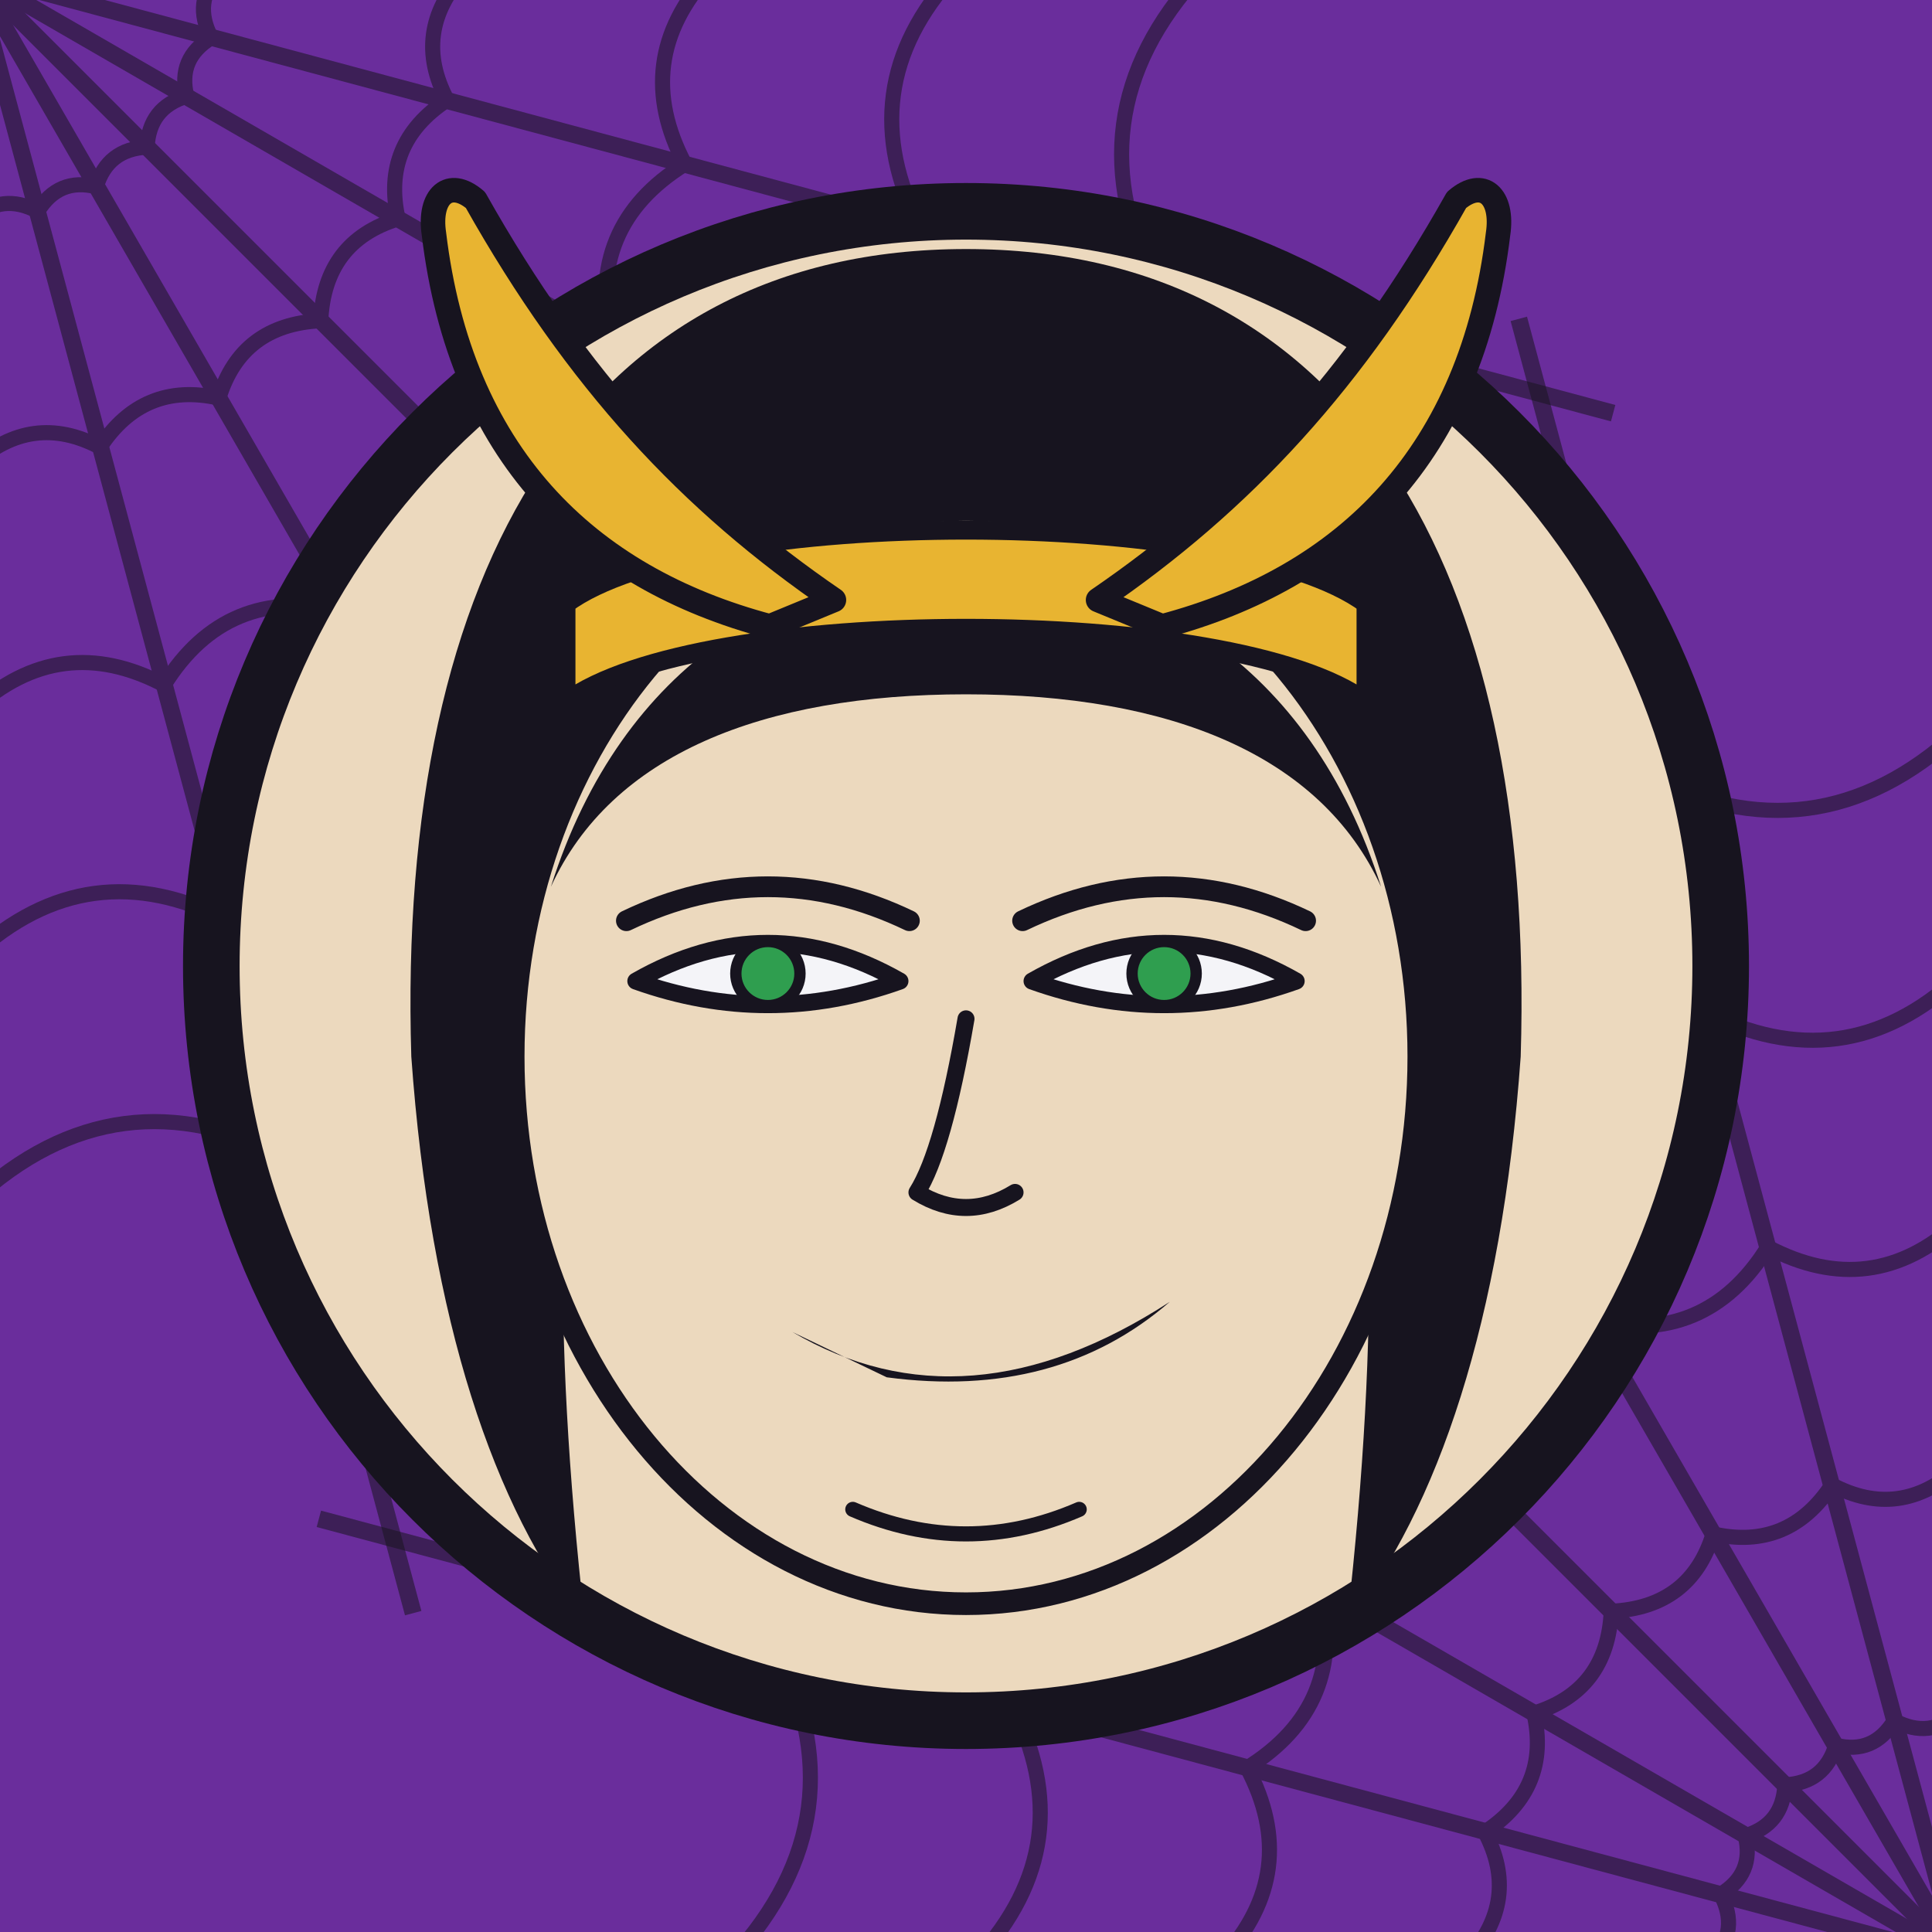
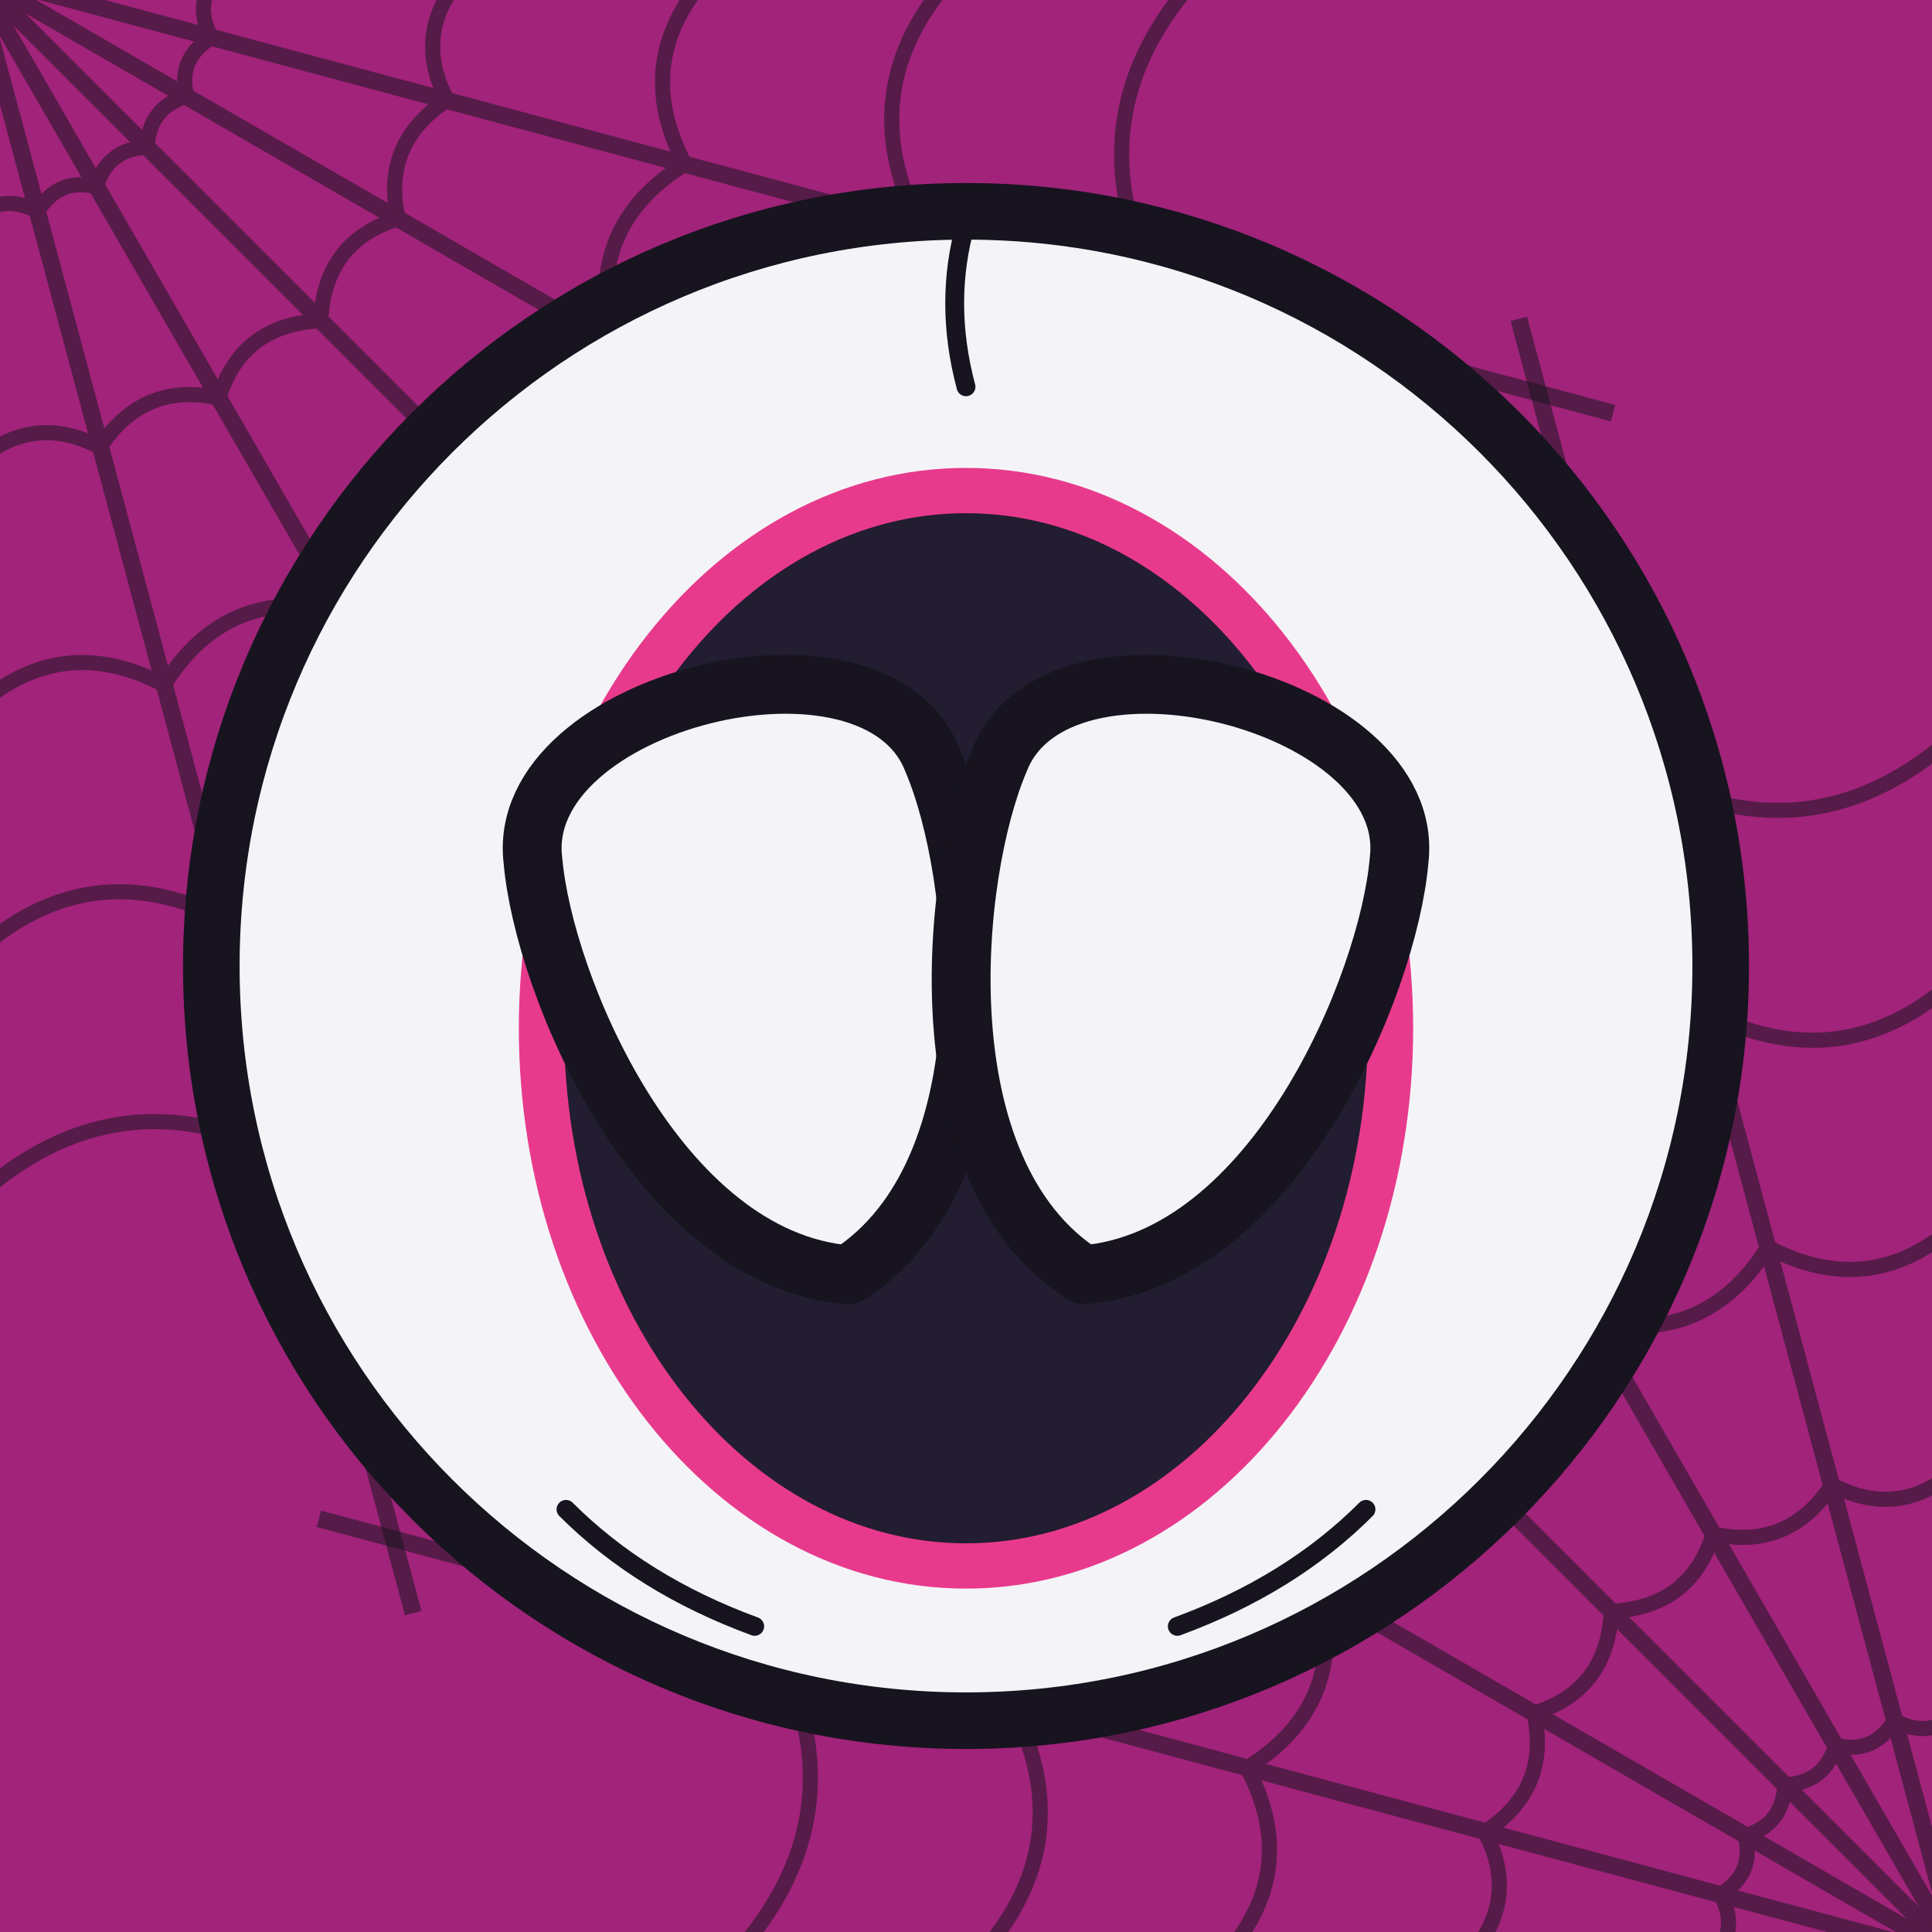
<svg xmlns="http://www.w3.org/2000/svg" viewBox="0 0 1024 1024">
-   <rect x="0" y="0" width="1024" height="1024" fill="#6a2d9c" />
+   <rect x="0" y="0" width="1024" height="1024" fill="#a1237a" />
  <g stroke="#17141f" fill="none" opacity="0.55">
    <line x1="-14" y1="-14" x2="886" y2="-14" stroke-width="9" />
    <line x1="-14" y1="-14" x2="855" y2="219" stroke-width="9" />
    <line x1="-14" y1="-14" x2="765" y2="436" stroke-width="9" />
    <line x1="-14" y1="-14" x2="622" y2="622" stroke-width="9" />
    <line x1="-14" y1="-14" x2="436" y2="765" stroke-width="9" />
    <line x1="-14" y1="-14" x2="219" y2="855" stroke-width="9" />
    <line x1="-14" y1="-14" x2="-14" y2="886" stroke-width="9" />
    <path d="M 116 -14 Q 102 1 112 20" stroke-width="8" />
    <path d="M 112 20 Q 94 31 99 51" stroke-width="8" />
    <path d="M 99 51 Q 79 57 78 78" stroke-width="8" />
    <path d="M 78 78 Q 57 79 51 99" stroke-width="8" />
    <path d="M 51 99 Q 31 94 20 112" stroke-width="8" />
    <path d="M 20 112 Q 1 102 -14 116" stroke-width="8" />
    <path d="M 246 -14 Q 218 17 237 53" stroke-width="8" />
    <path d="M 237 53 Q 202 76 211 116" stroke-width="8" />
    <path d="M 211 116 Q 172 128 170 170" stroke-width="8" />
    <path d="M 170 170 Q 128 172 116 211" stroke-width="8" />
    <path d="M 116 211 Q 76 202 53 237" stroke-width="8" />
    <path d="M 53 237 Q 17 218 -14 246" stroke-width="8" />
    <path d="M 376 -14 Q 334 32 363 87" stroke-width="8" />
    <path d="M 363 87 Q 310 120 324 181" stroke-width="8" />
    <path d="M 324 181 Q 264 200 262 262" stroke-width="8" />
    <path d="M 262 262 Q 200 264 181 324" stroke-width="8" />
    <path d="M 181 324 Q 120 310 87 363" stroke-width="8" />
    <path d="M 87 363 Q 32 334 -14 376" stroke-width="8" />
    <path d="M 506 -14 Q 450 47 488 121" stroke-width="8" />
    <path d="M 488 121 Q 418 165 436 246" stroke-width="8" />
    <path d="M 436 246 Q 357 271 354 354" stroke-width="8" />
    <path d="M 354 354 Q 271 357 246 436" stroke-width="8" />
    <path d="M 246 436 Q 165 418 121 488" stroke-width="8" />
    <path d="M 121 488 Q 47 450 -14 506" stroke-width="8" />
    <path d="M 636 -14 Q 566 62 614 154" stroke-width="8" />
    <path d="M 614 154 Q 526 210 549 311" stroke-width="8" />
    <path d="M 549 311 Q 450 342 446 446" stroke-width="8" />
    <path d="M 446 446 Q 342 450 311 549" stroke-width="8" />
    <path d="M 311 549 Q 210 526 154 614" stroke-width="8" />
    <path d="M 154 614 Q 62 566 -14 636" stroke-width="8" />
  </g>
  <g stroke="#17141f" fill="none" opacity="0.55">
    <line x1="1038" y1="1038" x2="138" y2="1038" stroke-width="9" />
    <line x1="1038" y1="1038" x2="169" y2="805" stroke-width="9" />
    <line x1="1038" y1="1038" x2="259" y2="588" stroke-width="9" />
    <line x1="1038" y1="1038" x2="402" y2="402" stroke-width="9" />
    <line x1="1038" y1="1038" x2="588" y2="259" stroke-width="9" />
    <line x1="1038" y1="1038" x2="805" y2="169" stroke-width="9" />
    <line x1="1038" y1="1038" x2="1038" y2="138" stroke-width="9" />
    <path d="M 908 1038 Q 922 1023 912 1004" stroke-width="8" />
    <path d="M 912 1004 Q 930 993 925 973" stroke-width="8" />
    <path d="M 925 973 Q 945 967 946 946" stroke-width="8" />
    <path d="M 946 946 Q 967 945 973 925" stroke-width="8" />
    <path d="M 973 925 Q 993 930 1004 912" stroke-width="8" />
    <path d="M 1004 912 Q 1023 922 1038 908" stroke-width="8" />
    <path d="M 778 1038 Q 806 1007 787 971" stroke-width="8" />
    <path d="M 787 971 Q 822 948 813 908" stroke-width="8" />
    <path d="M 813 908 Q 852 896 854 854" stroke-width="8" />
    <path d="M 854 854 Q 896 852 908 813" stroke-width="8" />
    <path d="M 908 813 Q 948 822 971 787" stroke-width="8" />
    <path d="M 971 787 Q 1007 806 1038 778" stroke-width="8" />
    <path d="M 648 1038 Q 690 992 661 937" stroke-width="8" />
    <path d="M 661 937 Q 714 904 700 843" stroke-width="8" />
    <path d="M 700 843 Q 760 824 762 762" stroke-width="8" />
    <path d="M 762 762 Q 824 760 843 700" stroke-width="8" />
    <path d="M 843 700 Q 904 714 937 661" stroke-width="8" />
    <path d="M 937 661 Q 992 690 1038 648" stroke-width="8" />
    <path d="M 518 1038 Q 574 977 536 903" stroke-width="8" />
    <path d="M 536 903 Q 606 859 588 778" stroke-width="8" />
    <path d="M 588 778 Q 667 753 670 670" stroke-width="8" />
    <path d="M 670 670 Q 753 667 778 588" stroke-width="8" />
    <path d="M 778 588 Q 859 606 903 536" stroke-width="8" />
    <path d="M 903 536 Q 977 574 1038 518" stroke-width="8" />
    <path d="M 388 1038 Q 458 962 410 870" stroke-width="8" />
    <path d="M 410 870 Q 498 814 475 713" stroke-width="8" />
    <path d="M 475 713 Q 574 682 578 578" stroke-width="8" />
    <path d="M 578 578 Q 682 574 713 475" stroke-width="8" />
    <path d="M 713 475 Q 814 498 870 410" stroke-width="8" />
    <path d="M 870 410 Q 962 458 1038 388" stroke-width="8" />
  </g>
  <clipPath id="face">
    <circle cx="512" cy="512" r="400" />
  </clipPath>
-   <circle cx="512" cy="512" r="400" fill="#ecd9be" />
+   <circle cx="512" cy="512" r="400" fill="#221d30" />
  <g clip-path="url(#face)" stroke-linejoin="round" stroke-linecap="round">
-     <path d="M 512 132 C 310 132, 210 300, 218 560 C 228 700, 262 800, 310 860 C 292 700, 296 590, 314 500 C 330 380, 400 320, 512 320 C 624 320, 694 380, 710 500 C 728 590, 732 700, 714 860 C 762 800, 796 700, 806 560 C 814 300, 714 132, 512 132 Z" fill="#17141f" />
-     <ellipse cx="512" cy="560" rx="240" ry="290" fill="#ecd9be" stroke="#17141f" stroke-width="12" />
-     <path d="M 292 470 C 330 350, 420 300, 512 300 C 604 300, 694 350, 732 470 C 700 400, 620 368, 512 368 C 404 368, 324 400, 292 470 Z" fill="#17141f" />
-     <path d="M 300 372 C 370 320, 654 320, 724 372 L 724 320 C 654 268, 370 268, 300 320 Z" fill="#e8b431" stroke="#17141f" stroke-width="10" />
-     <path d="M 547 520 Q 617 480 687 520 Q 617 545 547 520 Z" fill="#f4f4f8" stroke="#17141f" stroke-width="9" />
-     <ellipse cx="617" cy="516" rx="17" ry="17" fill="#2f9e4f" stroke="#17141f" stroke-width="6" />
-     <path d="M 542 488 Q 617 452 692 488" fill="none" stroke="#17141f" stroke-width="11" />
-     <path d="M 337 520 Q 407 480 477 520 Q 407 545 337 520 Z" fill="#f4f4f8" stroke="#17141f" stroke-width="9" />
-     <ellipse cx="407" cy="516" rx="17" ry="17" fill="#2f9e4f" stroke="#17141f" stroke-width="6" />
-     <path d="M 332 488 Q 407 452 482 488" fill="none" stroke="#17141f" stroke-width="11" />
-     <path d="M 512 540 Q 500 610 486 632 Q 512 648 538 632" fill="none" stroke="#17141f" stroke-width="9" />
-     <path d="M 420 706 Q 512 760 620 690 Q 560 742 470 730 Z" fill="#17141f" />
-     <path d="M 452 800 Q 512 826 572 800" fill="none" stroke="#17141f" stroke-width="8" />
+     <circle cx="512" cy="512" r="400" fill="#221d30" />
+     <circle cx="512" cy="512" r="400" fill="#f4f4f8" />
+     <ellipse cx="512" cy="545" rx="225" ry="285" fill="#221d30" />
+     <ellipse cx="512" cy="545" rx="225" ry="285" fill="none" stroke="#e83a8c" stroke-width="24" />
+     <path d="M 300 800 Q 340 840 400 862" fill="none" stroke="#17141f" stroke-width="10" />
+     <path d="M 724 800 Q 684 840 624 862" fill="none" stroke="#17141f" stroke-width="10" />
+     <path d="M 512 118 Q 500 160 512 205" fill="none" stroke="#17141f" stroke-width="10" />
+     <g transform="translate(390,436) scale(1.3,1.3) rotate(-14)">
+       <path d="M 0 190 C -74 165, -92 45, -84 -5 C -76 -70, 76 -70, 84 -5 C 92 45, 74 165, 0 190 Z" fill="#f4f4f8" stroke="#17141f" stroke-width="24" />
+     </g>
+     <g transform="translate(634,436) scale(-1.3,1.3) rotate(-14)">
+       <path d="M 0 190 C -74 165, -92 45, -84 -5 C -76 -70, 76 -70, 84 -5 C 92 45, 74 165, 0 190 Z" fill="#f4f4f8" stroke="#17141f" stroke-width="24" />
+     </g>
  </g>
  <circle cx="512" cy="512" r="400" fill="none" stroke="#17141f" stroke-width="30" />
-   <g stroke-linejoin="round" stroke-linecap="round">
-     <path d="M 408 332 C 310 306, 244 240, 230 124 C 227 104, 238 94, 252 106 C 306 202, 366 266, 442 318 Z" fill="#e8b431" stroke="#17141f" stroke-width="13" />
-     <path d="M 616 332 C 714 306, 780 240, 794 124 C 797 104, 786 94, 772 106 C 718 202, 658 266, 582 318 Z" fill="#e8b431" stroke="#17141f" stroke-width="13" />
-   </g>
</svg>
